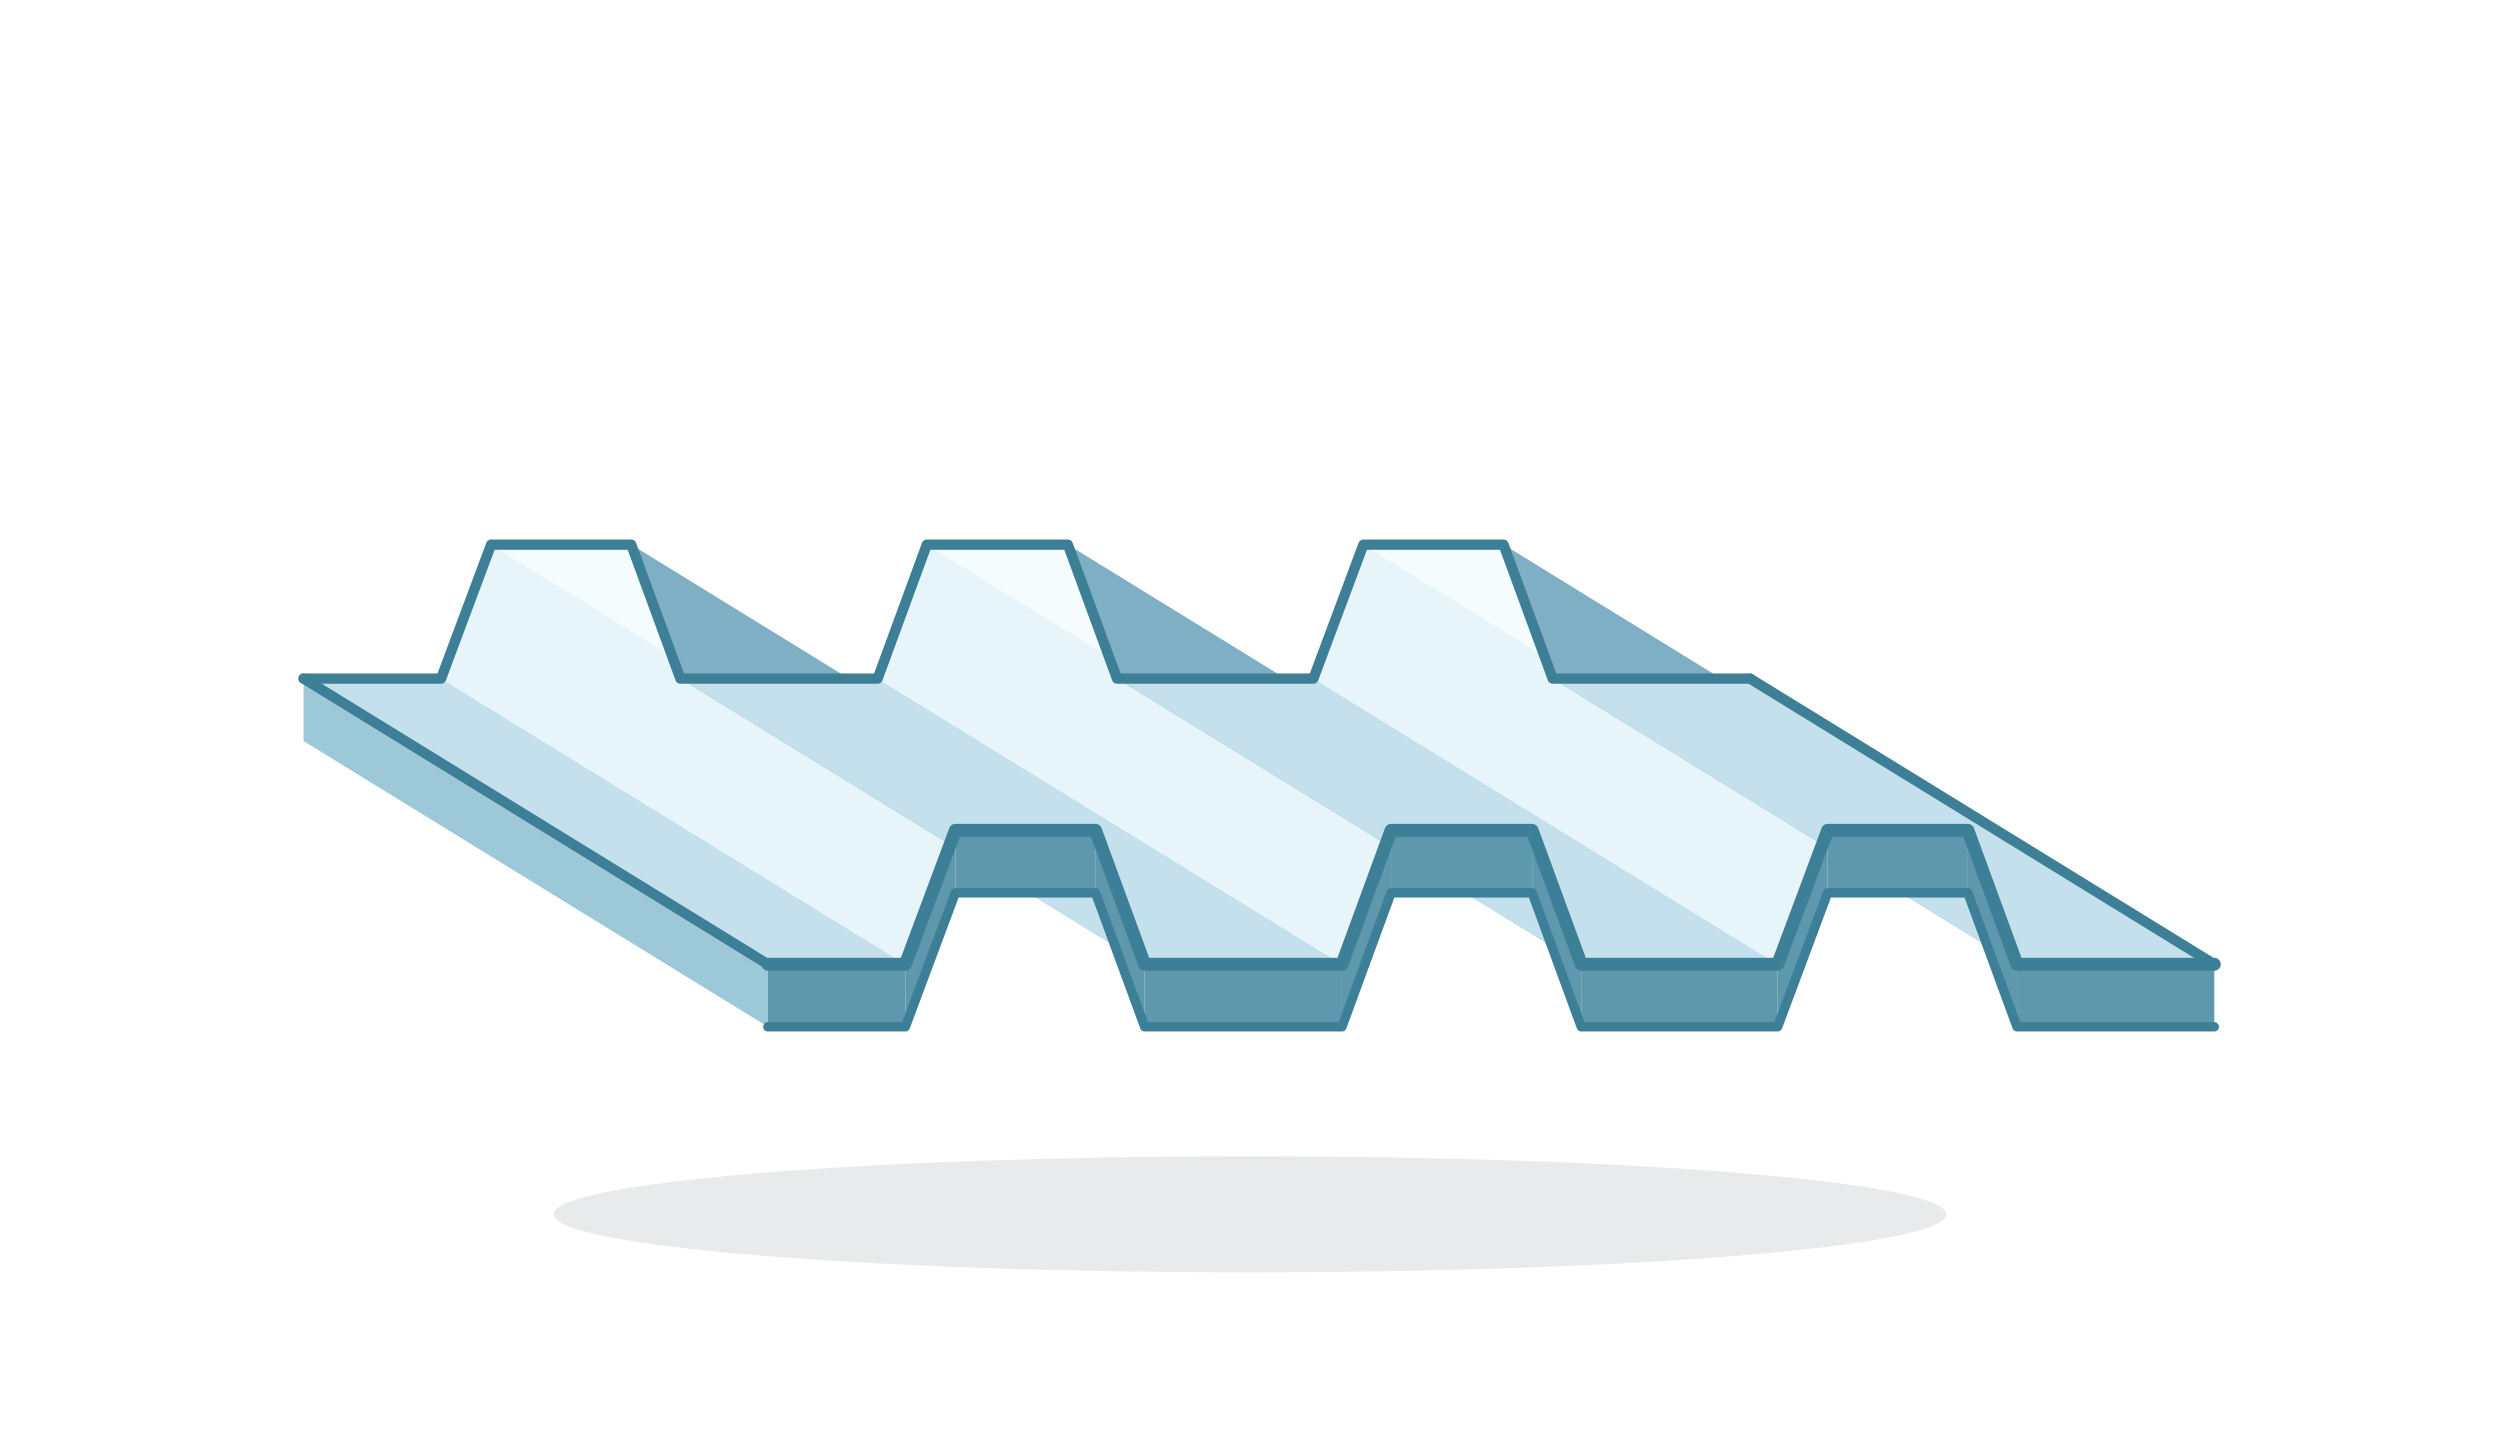
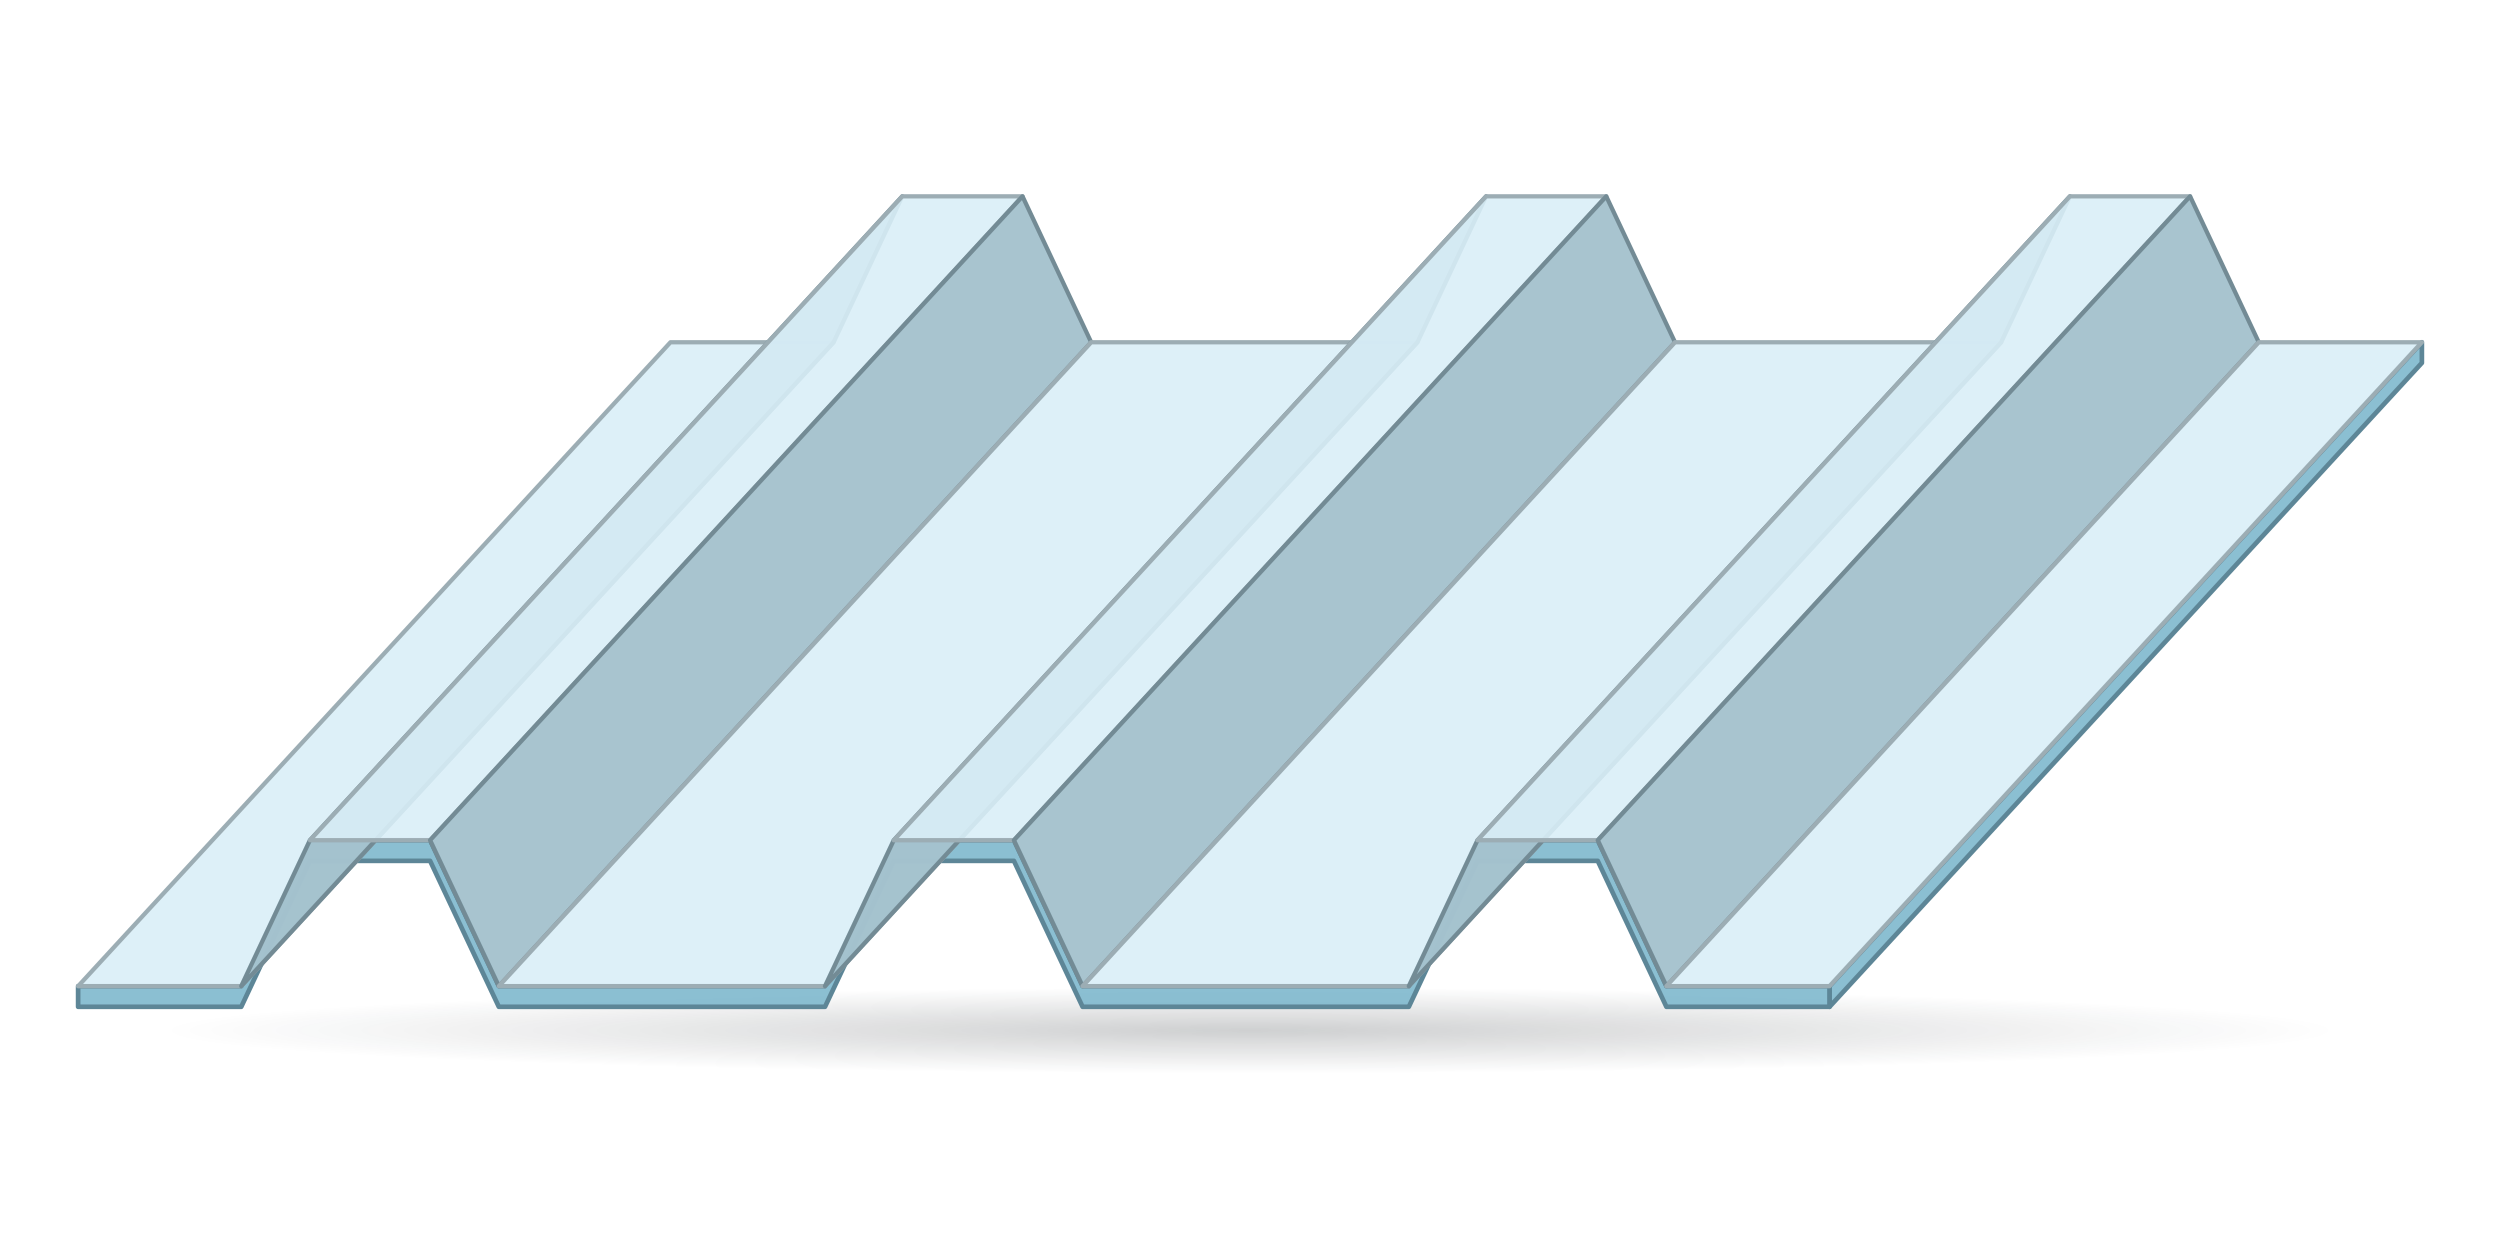
- <svg xmlns="http://www.w3.org/2000/svg" viewBox="0 0 280 160">
-   <ellipse cx="140" cy="136" rx="78" ry="6.5" fill="#1b2430" opacity="0.10" />
-   <path d="M86.0 108.0 L34.0 76.0 L34.0 83.0 L86.0 115.0 Z" fill="#9dc8d7" />
-   <path d="M86.0 108.0 L101.4 108.0 L49.4 76.0 L34.0 76.0 Z" fill="#c3e0ec" />
-   <path d="M101.4 108.0 L107.0 93.0 L55.0 61.0 L49.4 76.0 Z" fill="#e7f5fb" />
-   <path d="M107.0 93.0 L122.7 93.0 L70.7 61.0 L55.0 61.0 Z" fill="#f5fcfe" />
-   <path d="M122.7 93.0 L128.2 108.0 L76.2 76.0 L70.7 61.0 Z" fill="#7eafc4" />
-   <path d="M128.2 108.0 L150.3 108.0 L98.3 76.0 L76.2 76.0 Z" fill="#c3e0ec" />
-   <path d="M150.3 108.0 L155.8 93.0 L103.8 61.0 L98.3 76.0 Z" fill="#e7f5fb" />
-   <path d="M155.8 93.0 L171.6 93.0 L119.6 61.0 L103.8 61.0 Z" fill="#f5fcfe" />
-   <path d="M171.6 93.0 L177.1 108.0 L125.1 76.0 L119.6 61.0 Z" fill="#7eafc4" />
-   <path d="M177.1 108.0 L199.1 108.0 L147.1 76.0 L125.1 76.0 Z" fill="#c3e0ec" />
-   <path d="M199.1 108.0 L204.7 93.0 L152.7 61.0 L147.1 76.0 Z" fill="#e7f5fb" />
-   <path d="M204.7 93.0 L220.4 93.0 L168.4 61.0 L152.7 61.0 Z" fill="#f5fcfe" />
-   <path d="M220.4 93.0 L225.9 108.0 L173.9 76.0 L168.4 61.0 Z" fill="#7eafc4" />
-   <path d="M225.9 108.0 L248.0 108.0 L196.0 76.0 L173.9 76.0 Z" fill="#c3e0ec" />
-   <path d="M86.0 108.0 L101.4 108.0 L101.4 115.0 L86.0 115.0 Z" fill="#5d98ad" />
-   <path d="M101.4 108.0 L107.0 93.0 L107.0 100.0 L101.4 115.0 Z" fill="#5d98ad" />
-   <path d="M107.0 93.0 L122.7 93.0 L122.7 100.0 L107.0 100.0 Z" fill="#5d98ad" />
-   <path d="M122.7 93.0 L128.2 108.0 L128.2 115.0 L122.7 100.0 Z" fill="#5d98ad" />
-   <path d="M128.2 108.0 L150.3 108.0 L150.3 115.0 L128.2 115.0 Z" fill="#5d98ad" />
-   <path d="M150.3 108.0 L155.8 93.0 L155.8 100.0 L150.3 115.0 Z" fill="#5d98ad" />
-   <path d="M155.8 93.0 L171.6 93.0 L171.6 100.0 L155.8 100.0 Z" fill="#5d98ad" />
-   <path d="M171.6 93.0 L177.1 108.0 L177.1 115.0 L171.6 100.0 Z" fill="#5d98ad" />
-   <path d="M177.1 108.0 L199.1 108.0 L199.1 115.0 L177.1 115.0 Z" fill="#5d98ad" />
-   <path d="M199.1 108.0 L204.7 93.0 L204.7 100.0 L199.1 115.0 Z" fill="#5d98ad" />
-   <path d="M204.7 93.0 L220.4 93.0 L220.4 100.0 L204.7 100.0 Z" fill="#5d98ad" />
-   <path d="M220.4 93.0 L225.9 108.0 L225.9 115.0 L220.4 100.0 Z" fill="#5d98ad" />
-   <path d="M225.9 108.0 L248.0 108.0 L248.0 115.0 L225.9 115.0 Z" fill="#5d98ad" />
-   <path d="M86.0 108.0 L101.4 108.0 L107.0 93.0 L122.7 93.0 L128.2 108.0 L150.3 108.0 L155.8 93.0 L171.6 93.0 L177.1 108.0 L199.1 108.0 L204.7 93.0 L220.4 93.0 L225.9 108.0 L248.0 108.0" fill="none" stroke="#3d7f96" stroke-width="1.45" stroke-linejoin="round" stroke-linecap="round" />
-   <path d="M34.0 76.0 L49.4 76.0 L55.0 61.0 L70.7 61.0 L76.2 76.0 L98.3 76.0 L103.8 61.0 L119.6 61.0 L125.1 76.0 L147.1 76.0 L152.7 61.0 L168.4 61.0 L173.9 76.0 L196.0 76.0" fill="none" stroke="#3d7f96" stroke-width="1.15" stroke-linejoin="round" stroke-linecap="round" />
-   <path d="M86.0 108.0 L34.0 76.0" fill="none" stroke="#3d7f96" stroke-width="1.15" stroke-linejoin="round" stroke-linecap="round" />
-   <path d="M248.0 108.0 L196.0 76.0" fill="none" stroke="#3d7f96" stroke-width="1.15" stroke-linejoin="round" stroke-linecap="round" />
-   <path d="M86.0 115.0 L101.4 115.0 L107.0 100.0 L122.7 100.0 L128.2 115.0 L150.3 115.0 L155.8 100.0 L171.6 100.0 L177.1 115.0 L199.1 115.0 L204.7 100.0 L220.4 100.0 L225.9 115.0 L248.0 115.0" fill="none" stroke="#3d7f96" stroke-width="1.05" stroke-linejoin="round" stroke-linecap="round" />
+ <svg xmlns="http://www.w3.org/2000/svg" viewBox="0 0 320 160" role="img">
+   <defs>
+     <radialGradient id="sh" cx="50%" cy="50%" r="50%">
+       <stop offset="0" stop-color="#0d1318" stop-opacity=".20" />
+       <stop offset="1" stop-color="#0d1318" stop-opacity="0" />
+     </radialGradient>
+   </defs>
+   <ellipse cx="160.0" cy="131.9" rx="138.0" ry="5.5" fill="url(#sh)" />
+   <polygon points="234.18,126.23 310.00,43.81 310.00,46.45 234.18,128.87" fill="#7fb8cd" fill-opacity="0.9" stroke="#5d8697" stroke-width="0.6" stroke-linejoin="round" />
+   <polygon points="10.00,126.23 30.88,126.23 39.67,107.55 55.05,107.55 63.85,126.23 105.60,126.23 114.40,107.55 129.78,107.55 138.57,126.23 180.33,126.23 189.12,107.55 204.51,107.55 213.30,126.23 234.18,126.23 234.18,128.87 213.30,128.87 204.51,110.19 189.12,110.19 180.33,128.87 138.57,128.87 129.78,110.19 114.40,110.19 105.60,128.87 63.85,128.87 55.05,110.19 39.67,110.19 30.88,128.87 10.00,128.87" fill="#7fb8cd" fill-opacity="0.9" stroke="#5d8697" stroke-width="0.6" stroke-linejoin="round" />
+   <polygon points="10.00,126.23 30.88,126.23 106.70,43.81 85.82,43.81" fill="#daeff7" fill-opacity="0.9" stroke="#9cadb4" stroke-width="0.55" stroke-linejoin="round" />
+   <polygon points="30.88,126.23 39.67,107.55 115.49,25.13 106.70,43.81" fill="#9fbeca" fill-opacity="0.9" stroke="#738b95" stroke-width="0.55" stroke-linejoin="round" />
+   <polygon points="39.67,107.55 55.05,107.55 130.88,25.13 115.49,25.13" fill="#daeff7" fill-opacity="0.9" stroke="#9cadb4" stroke-width="0.55" stroke-linejoin="round" />
+   <polygon points="55.05,107.55 63.85,126.23 139.67,43.81 130.88,25.13" fill="#9fbeca" fill-opacity="0.9" stroke="#738b95" stroke-width="0.55" stroke-linejoin="round" />
+   <polygon points="63.85,126.23 105.60,126.23 181.43,43.81 139.67,43.81" fill="#daeff7" fill-opacity="0.9" stroke="#9cadb4" stroke-width="0.55" stroke-linejoin="round" />
+   <polygon points="105.60,126.23 114.40,107.55 190.22,25.13 181.43,43.81" fill="#9fbeca" fill-opacity="0.9" stroke="#738b95" stroke-width="0.55" stroke-linejoin="round" />
+   <polygon points="114.40,107.55 129.78,107.55 205.60,25.13 190.22,25.13" fill="#daeff7" fill-opacity="0.9" stroke="#9cadb4" stroke-width="0.55" stroke-linejoin="round" />
+   <polygon points="129.78,107.55 138.57,126.23 214.40,43.81 205.60,25.13" fill="#9fbeca" fill-opacity="0.9" stroke="#738b95" stroke-width="0.55" stroke-linejoin="round" />
+   <polygon points="138.57,126.23 180.33,126.23 256.15,43.81 214.40,43.81" fill="#daeff7" fill-opacity="0.9" stroke="#9cadb4" stroke-width="0.55" stroke-linejoin="round" />
+   <polygon points="180.33,126.23 189.12,107.55 264.95,25.13 256.15,43.81" fill="#9fbeca" fill-opacity="0.9" stroke="#738b95" stroke-width="0.55" stroke-linejoin="round" />
+   <polygon points="189.12,107.55 204.51,107.55 280.33,25.13 264.95,25.13" fill="#daeff7" fill-opacity="0.9" stroke="#9cadb4" stroke-width="0.55" stroke-linejoin="round" />
+   <polygon points="204.51,107.55 213.30,126.23 289.12,43.81 280.33,25.13" fill="#9fbeca" fill-opacity="0.9" stroke="#738b95" stroke-width="0.55" stroke-linejoin="round" />
+   <polygon points="213.30,126.23 234.18,126.23 310.00,43.81 289.12,43.81" fill="#daeff7" fill-opacity="0.9" stroke="#9cadb4" stroke-width="0.55" stroke-linejoin="round" />
</svg>
